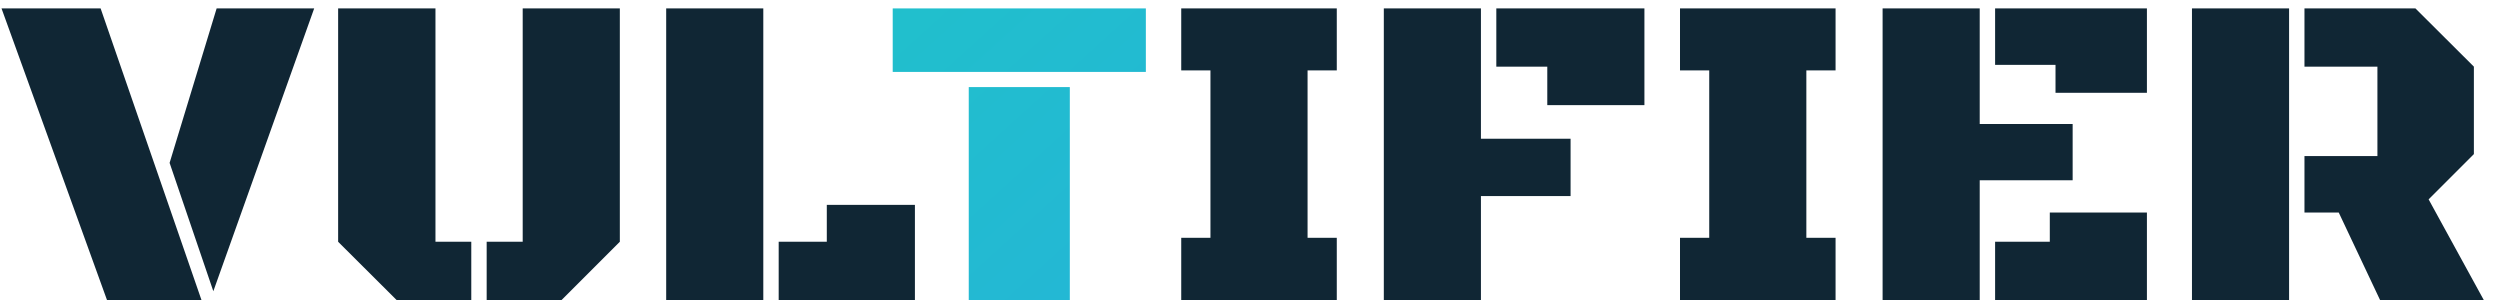
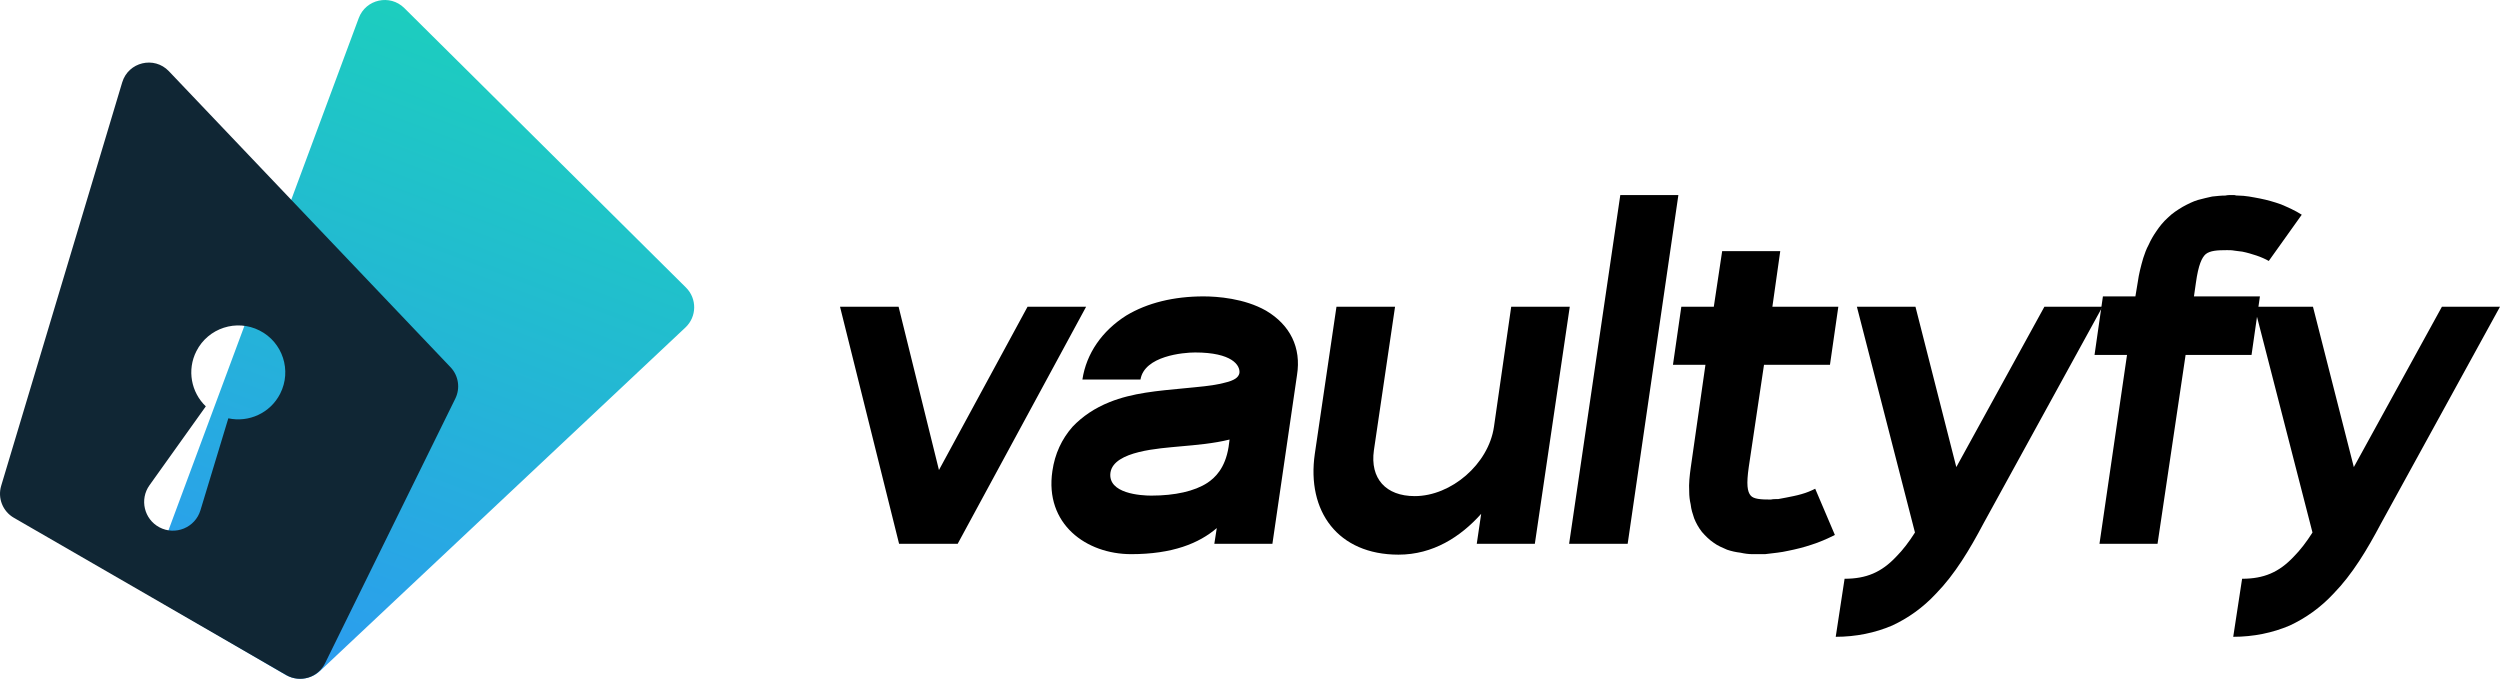
- <svg xmlns="http://www.w3.org/2000/svg" width="150" height="18" viewBox="0 0 150 18" fill="none">
-   <path d="M6.419 18L0.091 0.505H6.037L12.088 18H6.419ZM12.8 17.473L10.176 9.773L12.998 0.505H18.851L12.8 17.473ZM29.2 18V14.506H31.362V0.505H37.19V14.506L33.696 18H29.2ZM23.795 18L20.288 14.506V0.505H26.128V14.506H28.277V18H23.795ZM39.971 18V0.505H45.798V18H39.971ZM46.721 18V14.506H49.608V12.291H54.895V18H46.721ZM70.874 18V14.269H72.627V4.223H70.874V0.505H80.207V4.223H78.454V14.269H80.207V18H70.874ZM83.029 18V0.505H88.856V8.323H94.235V11.764H88.856V18H83.029ZM92.837 6.306V3.999H89.779V0.505H98.665V6.306H92.837ZM100.8 18V14.269H102.554V4.223H100.8V0.505H110.134V4.223H108.381V14.269H110.134V18H100.8ZM112.956 18V0.505H118.783V7.44H124.359V10.815H118.783V18H112.956ZM123.331 5.568V3.894H119.706V0.505H128.815V5.568H123.331ZM119.706 18V14.506H122.988V12.753H128.815V18H119.706ZM138.268 12.753V9.365H142.645V3.999H138.268V0.505H144.926L148.433 3.999V9.246L145.717 11.962L149.026 18H142.803L140.325 12.753H138.268ZM131.518 18V0.505H137.345V18H131.518Z" fill="#102634" />
-   <path d="M53.563 4.315V0.505H68.751V4.315H53.563ZM58.125 18V5.225H64.189V18H58.125Z" fill="url(#paint0_linear_727_3175)" />
+ <svg xmlns="http://www.w3.org/2000/svg" width="151" height="41" viewBox="0 0 151 41" fill="none">
+   <path d="M19.322 40.532L41.402 19.778C42.092 19.129 42.107 18.037 41.434 17.369L24.42 0.487C23.555 -0.371 22.092 -0.049 21.668 1.093L9.261 34.492C8.977 35.258 9.287 36.117 9.994 36.526L17.182 40.721C17.902 41.17 18.784 41.038 19.322 40.532Z" fill="url(#paint0_linear_807_8287)" />
+   <path d="M147.492 18.526H151L143.806 31.629C142.973 33.203 142.082 34.689 140.952 35.848C140.149 36.71 139.257 37.334 138.306 37.779C137.266 38.225 136.106 38.463 134.887 38.463L135.423 34.957C136.731 34.957 137.652 34.57 138.544 33.62C138.93 33.233 139.317 32.728 139.674 32.164L136.166 18.526H139.703L142.171 28.212L147.492 18.526Z" fill="black" />
+   <path d="M133.229 15.346C132.991 15.554 132.783 16 132.634 17.07L132.515 17.902H136.499L135.993 21.437H132.01L130.315 32.847H126.808L128.472 21.437H126.51L127.016 17.902H128.978L129.126 17.01C129.186 16.565 129.305 16.089 129.453 15.584C129.543 15.317 129.632 15.049 129.78 14.782C129.899 14.514 130.048 14.247 130.256 13.95C130.434 13.682 130.672 13.385 130.94 13.148C131.207 12.88 131.534 12.672 131.832 12.494C132.159 12.316 132.456 12.167 132.753 12.078C133.08 11.989 133.348 11.929 133.615 11.87C133.913 11.84 134.15 11.811 134.418 11.811C134.537 11.781 134.656 11.781 134.775 11.781H134.864H134.953C135.042 11.811 135.102 11.811 135.161 11.811C135.399 11.811 135.637 11.84 135.845 11.87C136.083 11.9 136.291 11.959 136.499 11.989C136.945 12.078 137.361 12.197 137.777 12.345C138.193 12.524 138.61 12.702 139.026 12.969L137.034 15.762C136.826 15.643 136.558 15.525 136.291 15.435C136.023 15.346 135.726 15.257 135.429 15.198C135.25 15.168 135.102 15.168 134.953 15.138C134.804 15.109 134.656 15.109 134.507 15.109C133.913 15.109 133.496 15.138 133.229 15.346Z" fill="black" />
+   <path d="M123.482 18.526H126.99L119.796 31.629C118.964 33.203 118.072 34.689 116.942 35.848C116.14 36.71 115.248 37.334 114.296 37.779C113.256 38.225 112.097 38.463 110.878 38.463L111.413 34.957C112.721 34.957 113.642 34.57 114.534 33.62C114.921 33.233 115.307 32.728 115.664 32.164L112.156 18.526H115.694L118.161 28.212L123.482 18.526Z" fill="black" />
+   <path d="M108.806 29.846C109.133 29.757 109.4 29.638 109.638 29.519L110.827 32.312C110.351 32.55 109.876 32.758 109.4 32.906C108.954 33.055 108.479 33.174 108.033 33.263C107.795 33.322 107.557 33.352 107.349 33.382C107.111 33.411 106.873 33.441 106.606 33.471C106.546 33.471 106.487 33.471 106.427 33.471H106.338H106.249C106.13 33.471 105.981 33.471 105.863 33.471C105.625 33.471 105.387 33.441 105.119 33.382C104.852 33.352 104.584 33.293 104.317 33.203C104.049 33.085 103.752 32.966 103.514 32.788C103.246 32.609 103.009 32.371 102.801 32.134C102.592 31.866 102.444 31.599 102.325 31.302C102.236 31.035 102.147 30.767 102.117 30.47C102.057 30.203 102.028 29.965 102.028 29.697C101.998 29.192 102.057 28.717 102.117 28.271L103.009 22.032H101.047L101.552 18.526H103.514L104.019 15.168H107.527L107.052 18.526H111.035L110.53 22.032H106.546L105.625 28.212C105.476 29.252 105.536 29.697 105.744 29.935C105.922 30.143 106.338 30.173 106.962 30.173C107.081 30.143 107.23 30.143 107.408 30.143C107.557 30.113 107.706 30.084 107.884 30.054C108.181 29.994 108.508 29.935 108.806 29.846Z" fill="black" />
+   <path d="M97.866 11.781H101.374L98.311 32.847H94.774L97.866 11.781Z" fill="black" />
+   <path d="M91.277 18.526H94.814L92.704 32.847H89.196L89.463 31.035C88.215 32.431 86.55 33.501 84.469 33.501C80.812 33.501 78.91 30.886 79.415 27.41L80.723 18.526H84.261L82.983 27.202C82.745 28.895 83.696 29.965 85.45 29.965C87.65 29.965 89.909 28.034 90.236 25.775L91.277 18.526Z" fill="black" />
+   <path d="M76.466 18.763C77.923 19.625 78.606 20.992 78.339 22.656L76.853 32.847H73.345L73.493 31.896C72.423 32.817 70.818 33.471 68.321 33.471C65.615 33.471 63.089 31.658 63.564 28.45C63.713 27.41 64.129 26.518 64.783 25.775C65.377 25.151 66.121 24.646 67.013 24.29C68.41 23.725 69.956 23.606 71.472 23.458C72.364 23.369 73.226 23.309 73.909 23.131C74.563 22.982 74.801 22.804 74.861 22.537C74.92 22.061 74.415 21.289 72.185 21.289C71.472 21.289 69.123 21.497 68.885 22.923H65.377C65.615 21.348 66.567 19.982 68.023 19.06C69.302 18.288 70.907 17.902 72.691 17.902C73.523 17.902 75.158 18.02 76.466 18.763ZM74.207 26.994L74.266 26.548C73.315 26.786 72.274 26.875 71.264 26.964C70.045 27.083 67.28 27.231 67.072 28.539C66.894 29.816 68.915 29.935 69.539 29.935C70.966 29.935 72.156 29.668 72.928 29.163C73.374 28.866 73.999 28.301 74.207 26.994Z" fill="black" />
+   <path d="M62.064 18.526H65.602L57.843 32.847H54.305L50.737 18.526H54.275L56.713 28.39L62.064 18.526Z" fill="black" />
+   <path fill-rule="evenodd" clip-rule="evenodd" d="M27.502 24.073L19.632 40.064C19.204 40.934 18.129 41.26 17.29 40.775L0.838 31.274C0.165 30.886 -0.152 30.087 0.071 29.343L7.381 4.975C7.751 3.743 9.314 3.369 10.201 4.301L27.212 22.18C27.696 22.688 27.811 23.444 27.502 24.073ZM16.922 23.78C16.324 24.954 15.021 25.533 13.791 25.266L12.107 30.82C11.789 31.869 10.59 32.364 9.624 31.847C8.701 31.353 8.422 30.16 9.03 29.308L12.431 24.544C11.548 23.701 11.281 22.349 11.864 21.206C12.575 19.81 14.284 19.254 15.681 19.965C17.078 20.675 17.634 22.384 16.922 23.78Z" fill="#102634" />
  <defs>
-     <linearGradient id="paint0_linear_727_3175" x1="2.60263e-06" y1="-4.083" x2="88.405" y2="93.227" gradientUnits="userSpaceOnUse">
-       <stop stop-color="#1CCFBD" />
-       <stop offset="1" stop-color="#2C9BF0" />
+     <linearGradient id="paint0_linear_807_8287" x1="17.871" y1="40.898" x2="32.518" y2="2.249" gradientUnits="userSpaceOnUse">
+       <stop stop-color="#2C9BF0" />
+       <stop offset="1" stop-color="#1CCFBD" />
    </linearGradient>
  </defs>
</svg>
